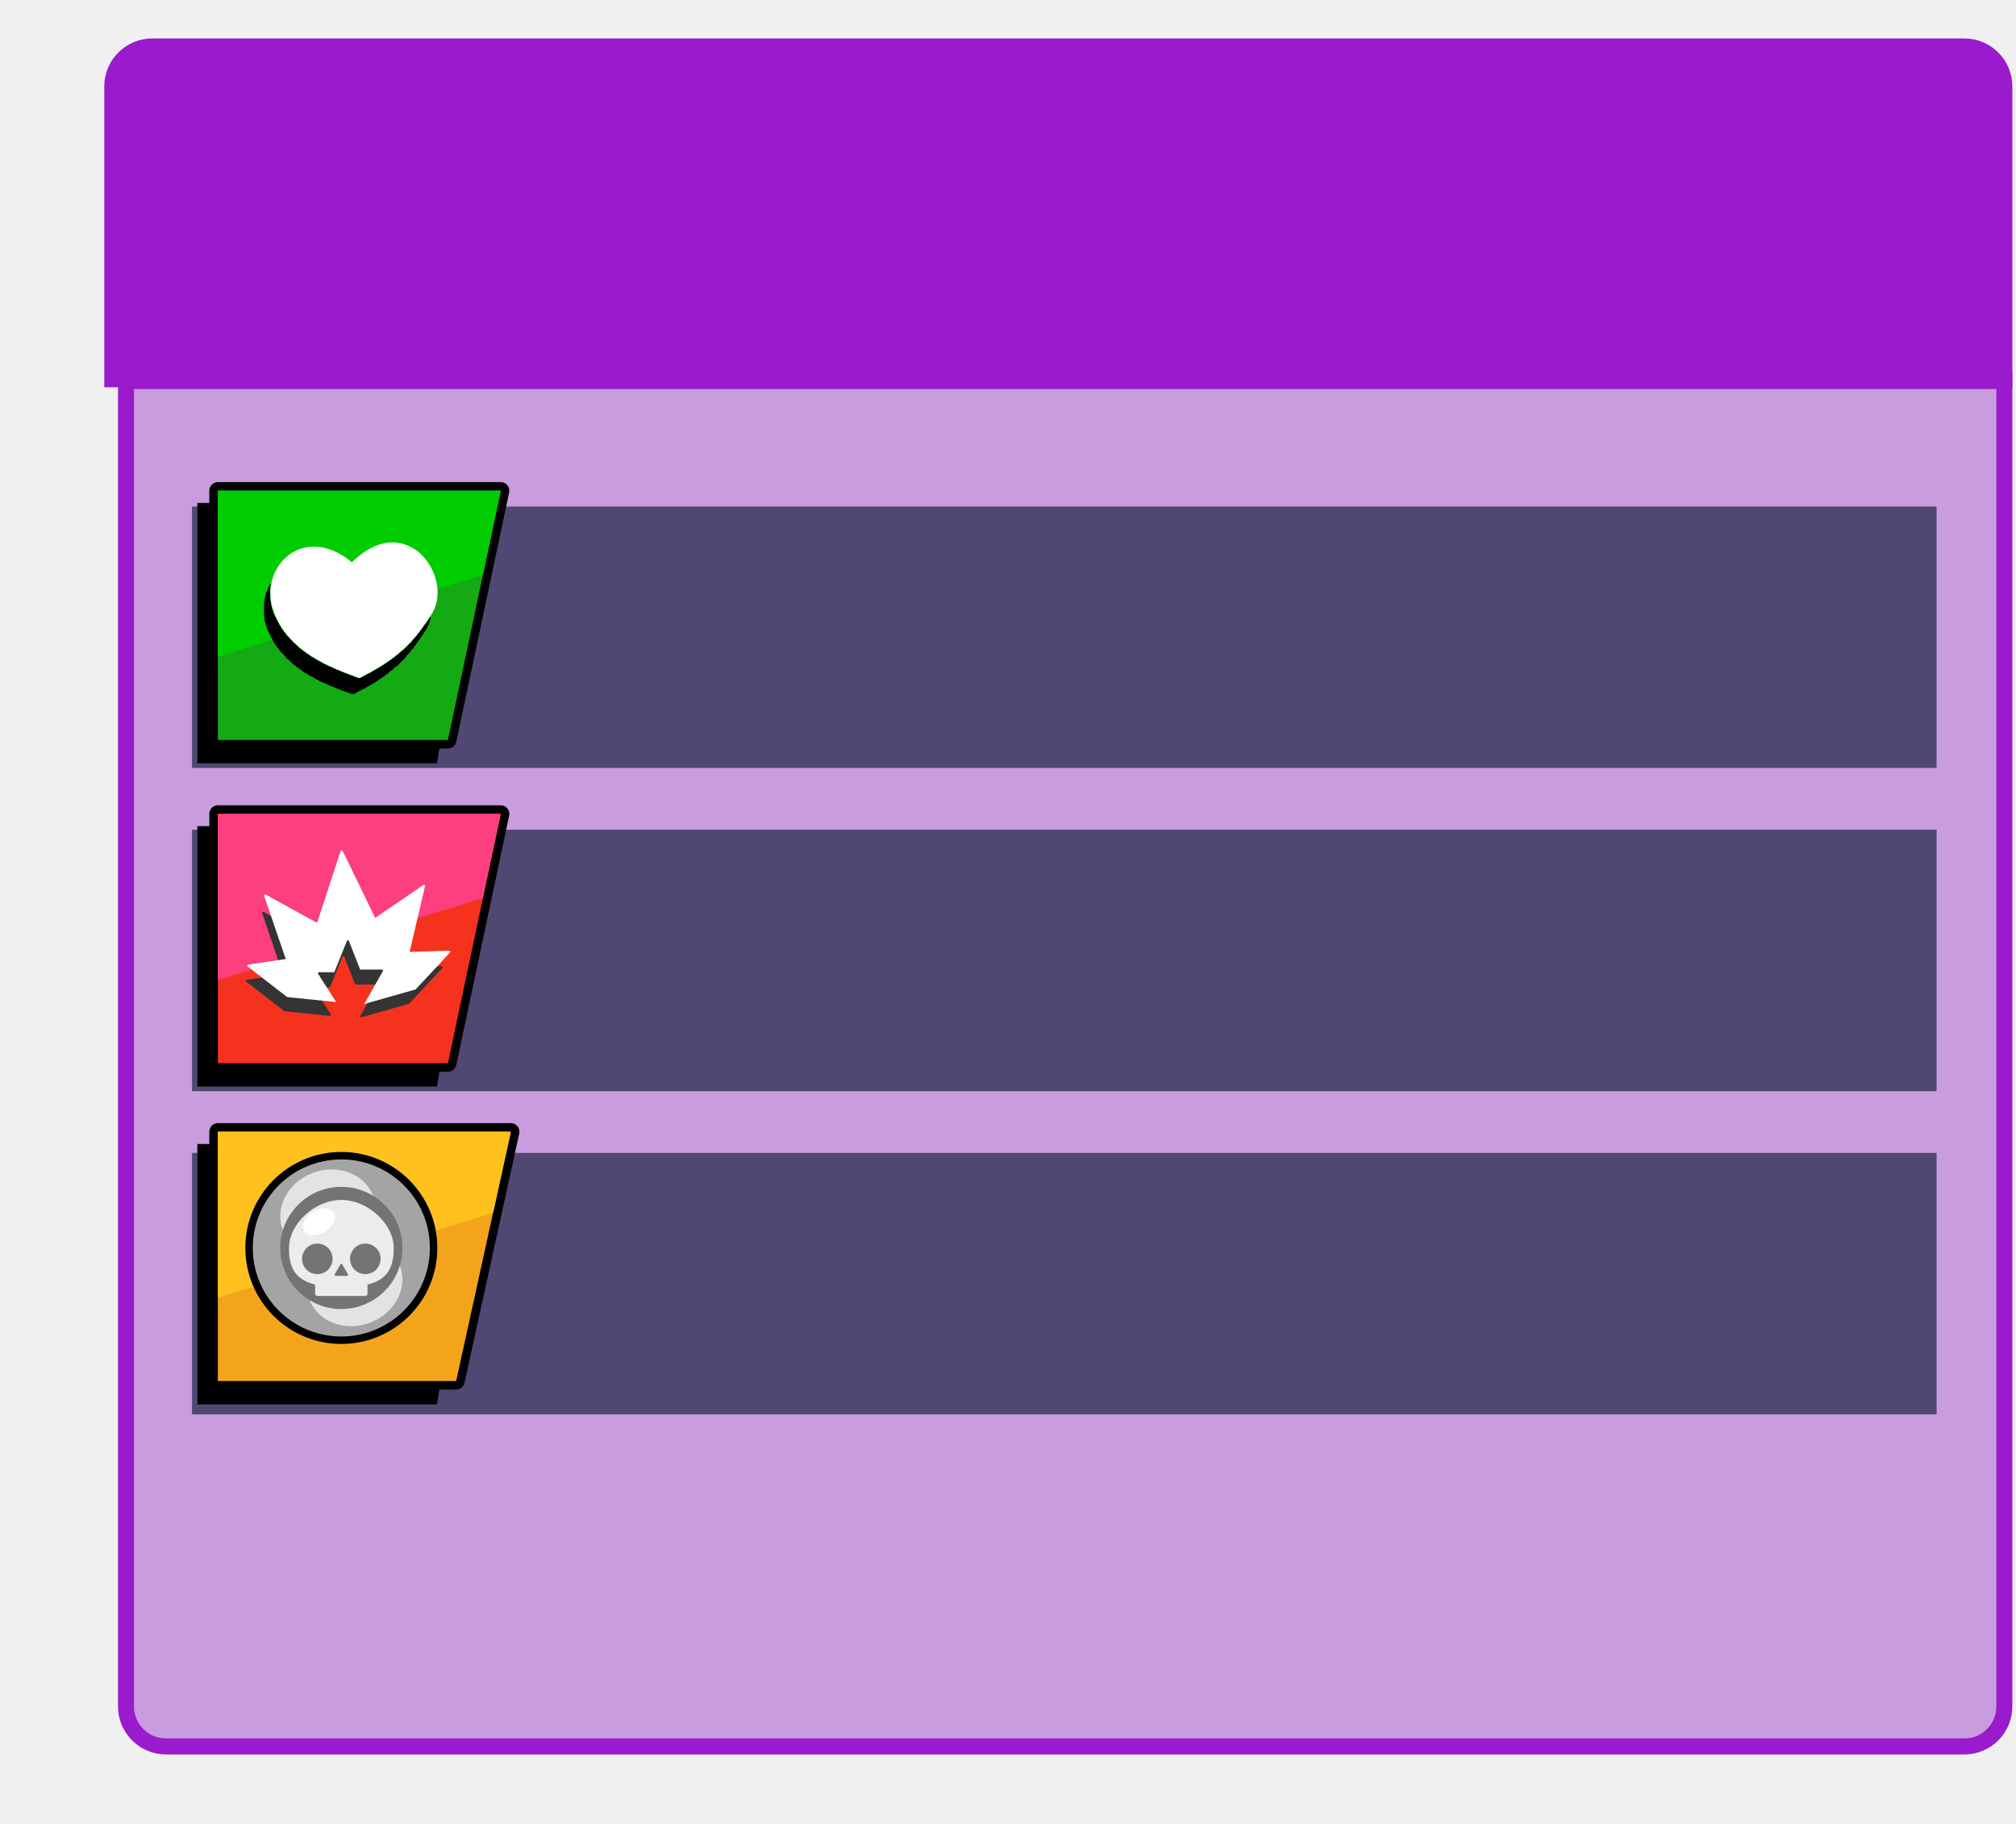
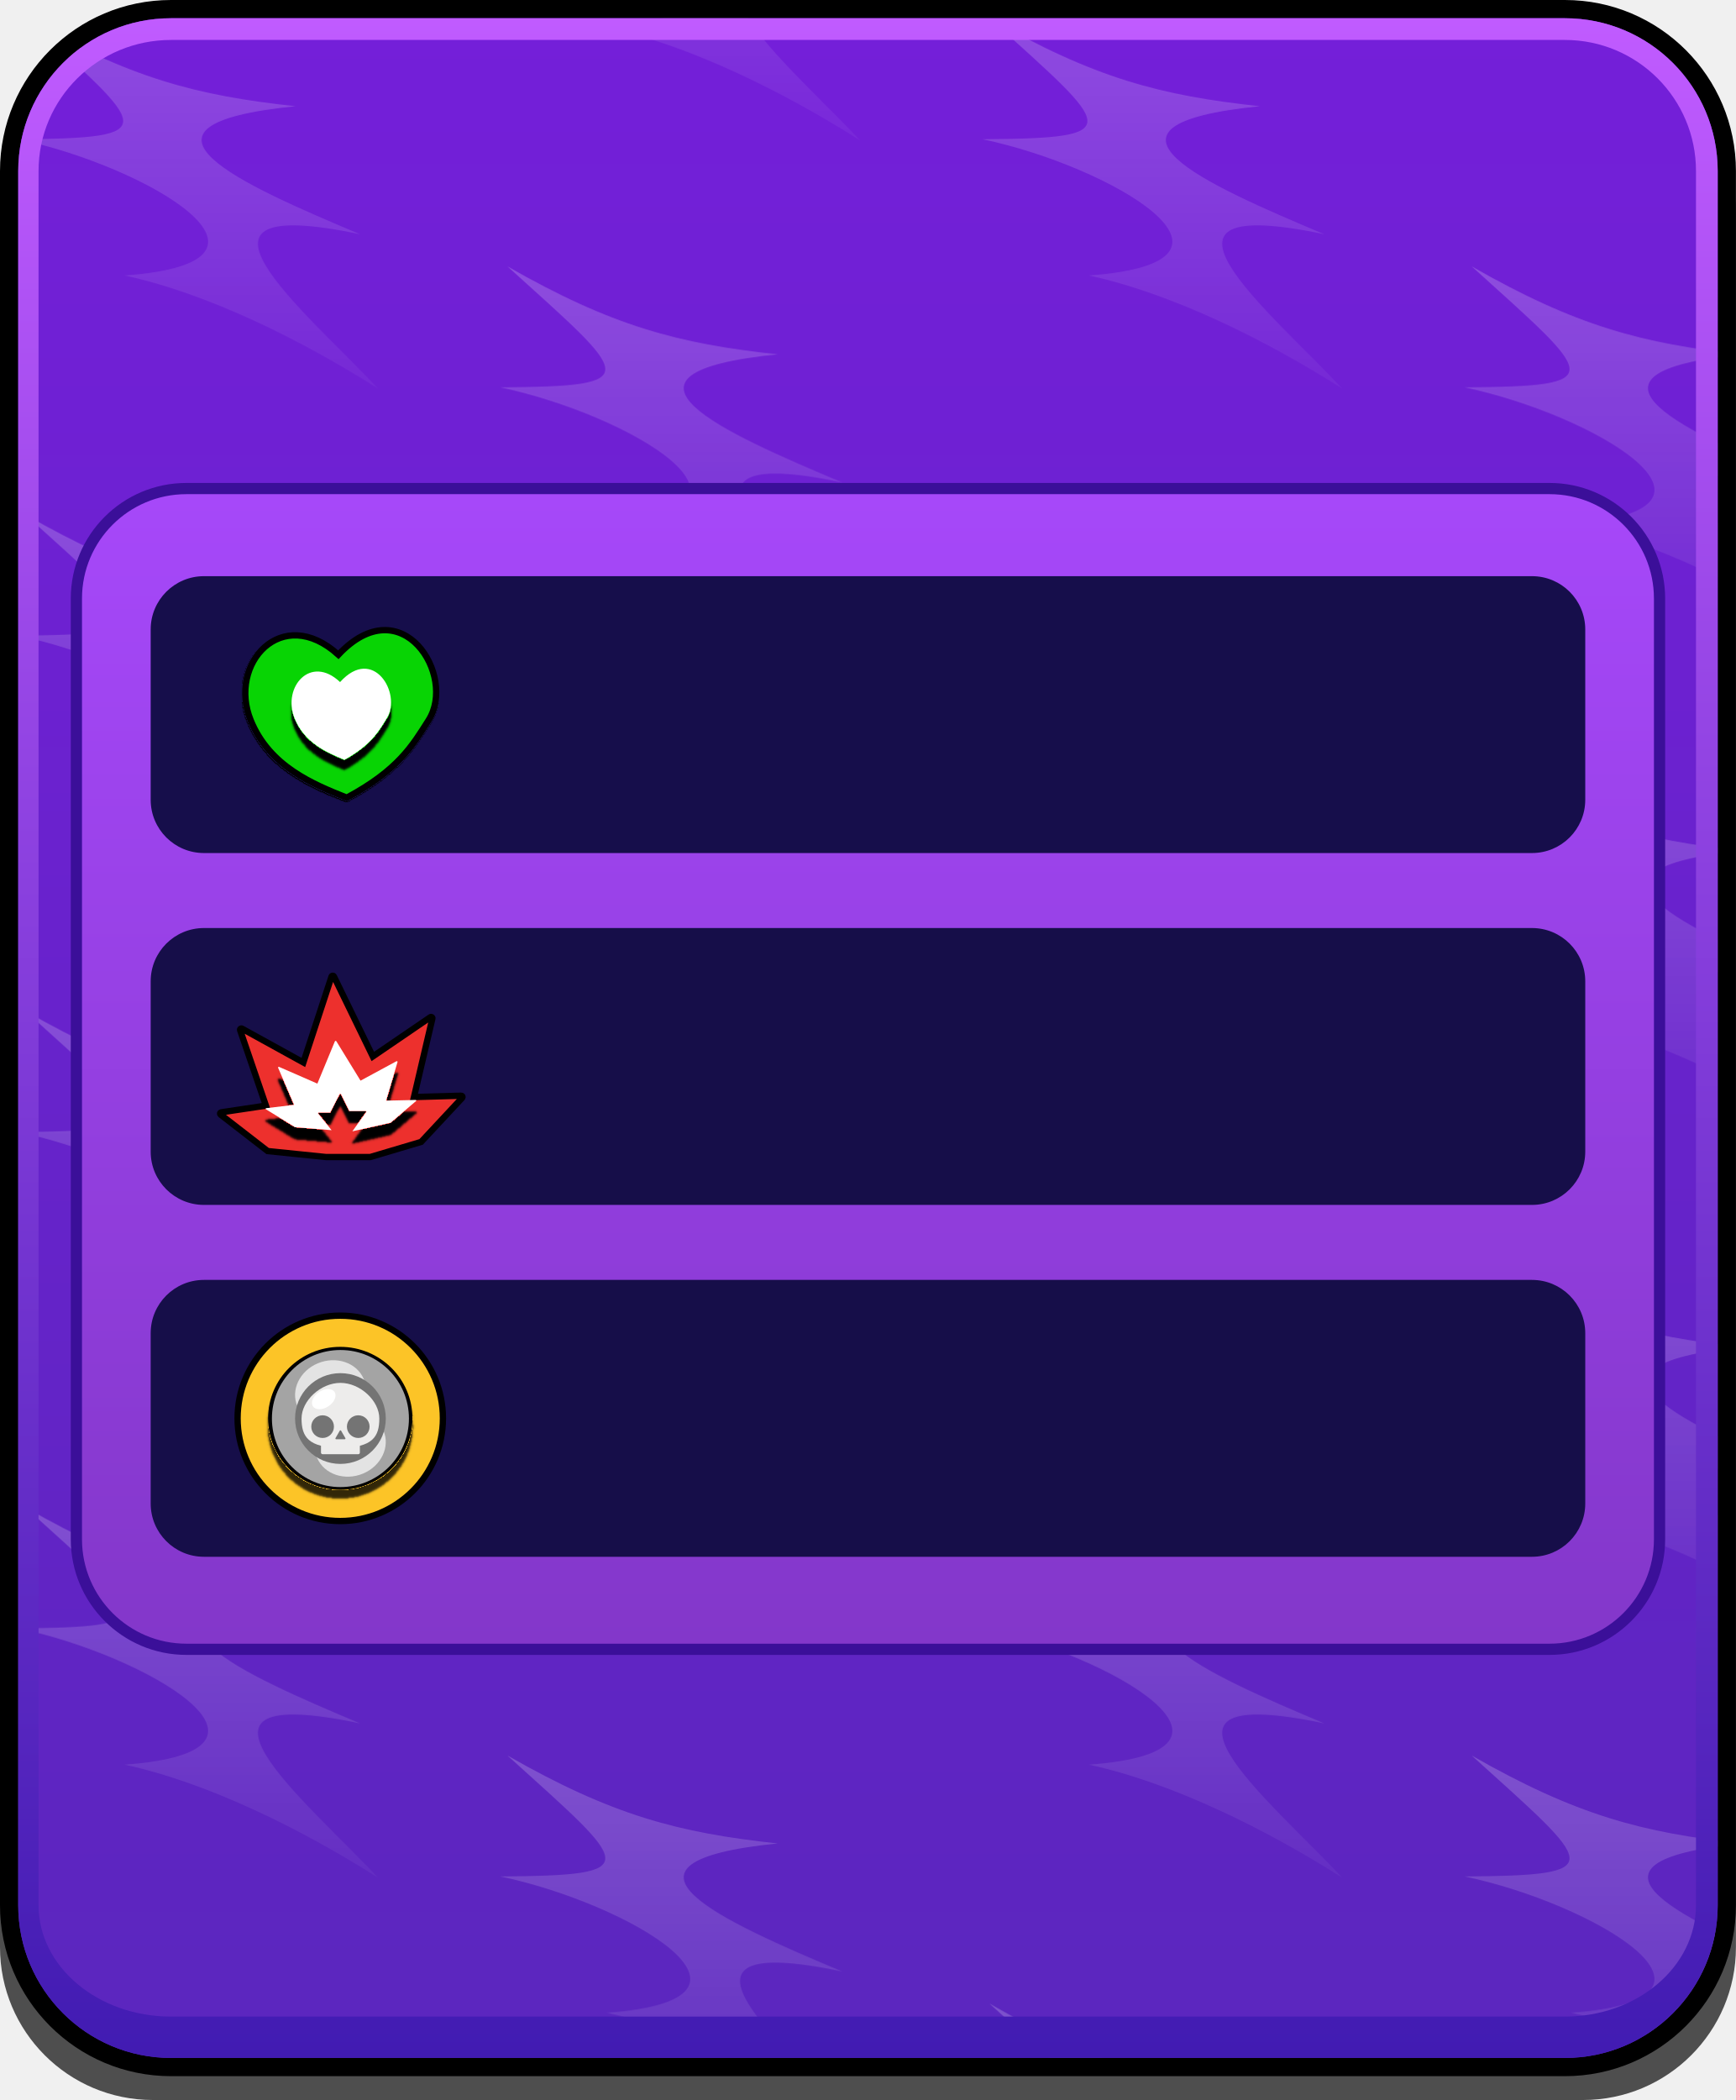
- <svg xmlns="http://www.w3.org/2000/svg" width="189" height="171" viewBox="0 0 189 171" fill="none">
-   <path d="M187.908 35.725V159.986C187.908 162.057 186.229 163.736 184.158 163.736H15.562C13.492 163.736 11.813 162.057 11.812 159.986V35.725H187.908Z" fill="#A148CA" fill-opacity="0.5" stroke="#9A1ACD" stroke-width="1.5" />
-   <path d="M187.908 35.56V8.105C187.908 6.034 186.229 4.355 184.158 4.355H14.275C12.204 4.355 10.525 6.034 10.525 8.105V35.56H187.908Z" fill="#9A1ACD" stroke="#9A1ACD" stroke-width="1.5" />
-   <path d="M181.556 47.489H18V72H181.556V47.489Z" fill="#00112D" fill-opacity="0.6" />
-   <path d="M18.5 47.154H44.948L40.971 71.564H18.5V47.154Z" fill="black" />
-   <path d="M46.948 45.6C47.069 45.6 47.183 45.654 47.259 45.748C47.335 45.842 47.365 45.965 47.34 46.083L42.385 69.462C42.346 69.647 42.182 69.779 41.993 69.779H20.425C20.204 69.779 20.025 69.601 20.024 69.38V46C20.024 45.779 20.204 45.6 20.425 45.6H46.948Z" fill="#13AA13" stroke="black" stroke-width="0.8" stroke-linejoin="round" />
-   <mask id="mask0_44_1295" style="mask-type:alpha" maskUnits="userSpaceOnUse" x="20" y="46" width="27" height="24">
-     <path d="M20.425 46H46.948L41.994 69.379H20.425V46Z" fill="#D9D9D9" />
+ <svg xmlns="http://www.w3.org/2000/svg" xmlns:xlink="http://www.w3.org/1999/xlink" width="2477" height="2996" viewBox="0 0 2477 2996" fill="none">
+   <rect y="86" width="2477" height="2910" rx="218" fill="#4E4E4E" />
+   <rect x="13" y="13.002" width="2451" height="2936" rx="231" fill="url(#paint0_linear_37_1460)" />
+   <rect x="13" y="13.002" width="2451" height="2936" rx="231" fill="url(#pattern0_37_1460)" fill-opacity="0.2" />
+   <rect x="13" y="13.002" width="2451" height="2936" rx="231" stroke="black" stroke-width="26" />
+   <mask id="path-4-inside-1_37_1460" fill="white">
+     <path d="M26 244.002C26 123.604 123.602 26.002 244 26.002H2233C2353.4 26.002 2451 123.604 2451 244.002V2718C2451 2838.4 2353.4 2936 2233 2936H244C123.602 2936 26 2838.4 26 2718V244.002Z" />
  </mask>
-   <g mask="url(#mask0_44_1295)">
-     <path d="M18.473 43.334H47.86V53.103L18.473 62.17V43.334Z" fill="#00CC00" />
+   <path d="M-3 242.002C-3 105.588 107.586 -4.998 244 -4.998H2233C2370.52 -4.998 2482 106.483 2482 244.002H2420C2420 140.725 2336.28 57.002 2233 57.002H244C139.618 57.002 55 140.725 55 244.002L-3 242.002ZM2482 2746C2482 2883.52 2370.52 2995 2233 2995H244C107.586 2995 -3 2884.42 -3 2748L55 2718C55 2805.82 139.618 2877 244 2877H2233C2336.28 2877 2420 2805.82 2420 2718L2482 2746ZM244 2995C107.586 2995 -3 2884.42 -3 2748V242.002C-3 105.588 107.586 -4.998 244 -4.998V57.002C139.618 57.002 55 140.725 55 244.002V2718C55 2805.82 139.618 2877 244 2877V2995ZM2233 -4.998C2370.52 -4.998 2482 106.483 2482 244.002V2746C2482 2883.52 2370.52 2995 2233 2995V2877C2336.28 2877 2420 2805.82 2420 2718V244.002C2420 140.725 2336.28 57.002 2233 57.002V-4.998Z" fill="url(#paint2_linear_37_1460)" mask="url(#path-4-inside-1_37_1460)" />
+   <rect x="109" y="697.002" width="2259" height="1656" rx="157" fill="url(#paint3_linear_37_1460)" stroke="#3B0F99" stroke-width="16" />
+   <rect x="215" y="822.002" width="2047" height="395" rx="76" fill="#160E4B" />
+   <rect x="215" y="1826" width="2047" height="395" rx="76" fill="#160E49" />
+   <rect x="215" y="1324" width="2047" height="395" rx="76" fill="#160E49" />
+   <g filter="url(#filter0_d_37_1460)">
+     <path d="M611.451 1027.6C588.795 1063.22 568.453 1098.51 494.806 1138C446.79 1118.82 384.662 1093.65 357.748 1027.6C324.883 946.94 402.265 861.005 482.83 934.095C573.509 837.568 651.935 964.035 611.451 1027.6Z" fill="#08D404" stroke="black" stroke-width="9" />
  </g>
-   <g filter="url(#filter0_d_44_1295)">
-     <path d="M40.394 57.694C39.09 59.589 37.919 61.467 33.68 63.569C30.917 62.548 27.341 61.209 25.792 57.694C23.9 53.402 28.354 48.83 32.991 52.719C38.21 47.583 42.724 54.312 40.394 57.694Z" fill="white" />
+   <g filter="url(#filter1_d_37_1460)">
+     <path d="M552.299 1023.95C540.488 1043.32 529.884 1062.52 491.49 1084C466.459 1073.57 434.07 1059.88 420.039 1023.95C402.906 980.077 443.247 933.334 485.247 973.09C532.52 920.586 573.404 989.375 552.299 1023.95Z" fill="white" />
  </g>
-   <path d="M181.556 77.789H18V102.3H181.556V77.789Z" fill="#00112D" fill-opacity="0.6" />
-   <path d="M18.5 77.454H44.948L40.972 101.864H18.5V77.454Z" fill="black" />
-   <path d="M46.949 75.9C47.069 75.9 47.183 75.955 47.259 76.049C47.335 76.142 47.365 76.266 47.34 76.383L42.385 99.762C42.346 99.947 42.183 100.08 41.994 100.08H20.425C20.204 100.08 20.025 99.901 20.025 99.68V76.3C20.025 76.08 20.204 75.9 20.425 75.9H46.949Z" fill="#F4321E" stroke="black" stroke-width="0.8" stroke-linejoin="round" />
-   <mask id="mask1_44_1295" style="mask-type:alpha" maskUnits="userSpaceOnUse" x="20" y="76" width="27" height="24">
-     <path d="M20.425 76.3H46.949L41.994 99.68H20.425V76.3Z" fill="#D9D9D9" />
-   </mask>
-   <g mask="url(#mask1_44_1295)">
-     <path d="M18.473 73.635H47.861V83.404L18.473 92.471V73.635Z" fill="#FC3F7E" />
+   <path d="M381.896 1642.18L314.707 1590.15C313.441 1589.17 313.968 1587.15 315.55 1586.92L379.448 1577.35L342.634 1469.68C342.098 1468.11 343.778 1466.7 345.233 1467.5L432.873 1515.79L473.071 1393.25C473.58 1391.7 475.718 1391.56 476.433 1393.02L531.972 1507.22L614.159 1451.15C615.528 1450.22 617.332 1451.45 616.954 1453.07L590.697 1565.12L658.126 1563.21C659.739 1563.16 660.608 1565.08 659.508 1566.26L600.892 1629.13L528.164 1650.74H465.497L381.896 1642.18Z" fill="#ED302D" stroke="black" stroke-width="9" />
+   <g filter="url(#filter2_d_37_1460)">
+     <path d="M421.19 1608.18L379.439 1582.56C378.653 1582.08 378.98 1581.09 379.963 1580.97L419.669 1576.26L396.793 1523.25C396.46 1522.47 397.504 1521.78 398.408 1522.18L452.866 1545.95L477.845 1485.62C478.161 1484.85 479.49 1484.78 479.934 1485.51L514.445 1541.73L565.515 1514.12C566.366 1513.66 567.487 1514.27 567.252 1515.07L550.936 1570.24L592.836 1569.3C593.838 1569.27 594.378 1570.22 593.694 1570.8L557.271 1601.76L502.788 1614L522.606 1586.43C523.034 1585.84 522.491 1585.09 521.624 1585.09H498.48L486.592 1561.09C486.219 1560.34 484.876 1560.33 484.493 1561.08L471.112 1587.3H454.93C454.038 1587.3 453.498 1588.08 453.979 1588.68L473.139 1612.4L421.19 1608.18Z" fill="white" />
  </g>
-   <path d="M26.666 94.807L23.088 92.036C23.018 91.982 23.047 91.871 23.134 91.858L26.535 91.349L24.574 85.613C24.545 85.526 24.637 85.448 24.717 85.493L29.384 88.065L31.603 81.3L34.669 87.608L39.258 84.476L37.801 90.696L41.39 90.594C41.479 90.592 41.526 90.698 41.466 90.763L38.345 94.111L33.904 95.371C33.818 95.395 33.745 95.303 33.79 95.225L35.452 92.306H33.367C33.326 92.306 33.289 92.281 33.274 92.242L32.282 89.712C32.249 89.628 32.13 89.627 32.096 89.711L30.976 92.483C30.96 92.52 30.924 92.545 30.883 92.545H29.384L31.012 95.089C31.058 95.16 31.001 95.251 30.918 95.243L26.666 94.807Z" fill="#343434" />
-   <path d="M26.922 93.479L23.227 90.617C23.157 90.563 23.186 90.452 23.273 90.439L26.787 89.912L24.762 83.99C24.733 83.903 24.825 83.826 24.905 83.87L29.725 86.526L31.936 79.785C31.964 79.7 32.081 79.692 32.121 79.773L35.175 86.055L39.695 82.97C39.77 82.919 39.87 82.987 39.849 83.076L38.405 89.24L42.113 89.134C42.202 89.132 42.25 89.237 42.189 89.302L38.965 92.761L34.144 94.129L35.898 91.049C35.935 90.982 35.887 90.899 35.811 90.899H33.762L32.71 88.217C32.677 88.133 32.558 88.132 32.524 88.216L31.34 91.146H29.908C29.829 91.146 29.781 91.233 29.824 91.3L31.519 93.949L26.922 93.479Z" fill="white" />
-   <path d="M181.556 108.089H18V132.6H181.556V108.089Z" fill="#00112D" fill-opacity="0.6" />
-   <path d="M18.5 107.254H44.948L40.971 131.664H18.5V107.254Z" fill="black" />
-   <path d="M47.895 105.7C48.017 105.7 48.131 105.755 48.207 105.85C48.283 105.944 48.312 106.068 48.286 106.186L43.154 129.565C43.114 129.749 42.952 129.88 42.764 129.88H20.425C20.204 129.88 20.025 129.701 20.024 129.48V106.1C20.024 105.88 20.204 105.7 20.425 105.7H47.895Z" fill="#F4A41B" stroke="black" stroke-width="0.8" stroke-linejoin="round" />
-   <mask id="mask2_44_1295" style="mask-type:alpha" maskUnits="userSpaceOnUse" x="20" y="106" width="28" height="24">
-     <path d="M20.425 106.1H47.895L42.764 129.48H20.425V106.1Z" fill="#D9D9D9" />
-   </mask>
-   <g mask="url(#mask2_44_1295)">
-     <path d="M18.473 103.435H47.86V113.204L18.473 122.271V103.435Z" fill="#FFC11E" />
+   <path d="M485.5 2170C566.41 2170 632 2104.41 632 2023.5C632 1942.59 566.41 1877 485.5 1877C404.59 1877 339 1942.59 339 2023.5C339 2104.41 404.59 2170 485.5 2170Z" fill="#FCC427" stroke="black" stroke-width="9" />
+   <g filter="url(#filter3_d_37_1460)">
+     <path d="M485.5 2121C539.9 2121 584 2077.35 584 2023.5C584 1969.65 539.9 1926 485.5 1926C431.1 1926 387 1969.65 387 2023.5C387 2077.35 431.1 2121 485.5 2121Z" fill="#D9D9D9" />
+     <path d="M485.5 2121C539.9 2121 584 2077.35 584 2023.5C584 1969.65 539.9 1926 485.5 1926C431.1 1926 387 1969.65 387 2023.5C387 2077.35 431.1 2121 485.5 2121Z" stroke="black" stroke-width="9" />
  </g>
-   <circle cx="32" cy="117" r="8.65" fill="#A4A4A4" stroke="black" stroke-width="0.7" />
-   <path d="M29.151 110.027C31.46 109.066 34.046 109.939 34.928 111.976C35.548 113.408 35.159 115.033 34.072 116.207C35.551 116.357 36.855 117.19 37.431 118.521C38.313 120.558 37.156 122.989 34.848 123.95C32.539 124.91 29.953 124.037 29.072 122.001C28.452 120.569 28.839 118.943 29.926 117.769C28.448 117.619 27.145 116.786 26.569 115.456C25.687 113.418 26.843 110.988 29.151 110.027Z" fill="#E3E3E3" />
-   <circle cx="32" cy="117" r="5.727" fill="#747474" />
-   <rect x="29.545" y="119.864" width="4.909" height="1.636" rx="0.2" fill="#EDECEB" />
-   <path d="M32 112.5C34.485 112.5 36.909 114.741 36.909 117C36.909 119.259 36.091 120.682 32 120.682C27.909 120.682 27.091 119.259 27.091 117C27.091 114.741 29.515 112.5 32 112.5ZM32.087 118.541C32.048 118.474 31.952 118.474 31.913 118.541L31.378 119.469C31.34 119.535 31.388 119.618 31.465 119.618H32.535C32.612 119.618 32.66 119.535 32.622 119.469L32.087 118.541ZM29.75 116.591C28.959 116.591 28.319 117.232 28.318 118.022C28.318 118.813 28.959 119.454 29.75 119.454C30.541 119.454 31.182 118.813 31.182 118.022C31.181 117.232 30.541 116.591 29.75 116.591ZM34.25 116.591C33.459 116.591 32.819 117.232 32.818 118.022C32.818 118.813 33.459 119.454 34.25 119.454C35.041 119.454 35.682 118.813 35.682 118.022C35.681 117.232 35.041 116.591 34.25 116.591Z" fill="#EDECEB" />
-   <ellipse cx="29.893" cy="114.553" rx="1.636" ry="1.075" transform="rotate(-33.4483 29.8933 114.553)" fill="white" />
+   <path d="M485.759 2121.56C539.749 2121.56 583.517 2077.79 583.517 2023.78C583.517 1969.78 539.749 1926 485.759 1926C431.768 1926 388 1969.78 388 2023.78C388 2077.79 431.768 2121.56 485.759 2121.56Z" fill="#A4A4A4" />
+   <path d="M453.566 1944.96C479.655 1934.09 508.882 1943.96 518.849 1966.99C525.853 1983.18 521.462 2001.55 509.18 2014.82C525.89 2016.51 540.622 2025.93 547.135 2040.97C557.102 2064 544.032 2091.48 517.943 2102.34C491.856 2113.2 462.628 2103.33 452.662 2080.31C445.657 2064.12 450.039 2045.74 462.319 2032.47C445.617 2030.78 430.886 2021.36 424.374 2006.33C414.408 1983.29 427.478 1955.82 453.566 1944.96Z" fill="#E3E3E3" />
+   <path d="M485.758 2088.52C521.506 2088.52 550.486 2059.54 550.486 2023.78C550.486 1988.03 521.506 1959.04 485.758 1959.04C450.011 1959.04 421.031 1988.03 421.031 2023.78C421.031 2059.54 450.011 2088.52 485.758 2088.52Z" fill="#747474" />
+   <path d="M511.238 2056.15H460.278C459.03 2056.15 458.018 2057.17 458.018 2058.42V2072.39C458.018 2073.64 459.03 2074.65 460.278 2074.65H511.238C512.487 2074.65 513.499 2073.64 513.499 2072.39V2058.42C513.499 2057.17 512.487 2056.15 511.238 2056.15Z" fill="#EDECEB" />
+   <path d="M485.759 1972.91C513.846 1972.91 541.24 1998.24 541.24 2023.78C541.24 2049.32 531.991 2065.4 485.759 2065.4C439.525 2065.4 430.277 2049.32 430.277 2023.78C430.277 1998.24 457.671 1972.91 485.759 1972.91ZM486.741 2041.2C486.306 2040.44 485.212 2040.44 484.776 2041.2L478.728 2051.69C478.297 2052.44 478.842 2053.37 479.71 2053.37H491.807C492.675 2053.37 493.219 2052.44 492.789 2051.69L486.741 2041.2ZM460.33 2019.16C451.394 2019.16 444.152 2026.4 444.151 2035.33C444.151 2044.27 451.393 2051.52 460.33 2051.52C469.266 2051.52 476.509 2044.27 476.509 2035.33C476.508 2026.4 469.265 2019.16 460.33 2019.16ZM511.187 2019.16C502.251 2019.16 495.009 2026.4 495.008 2035.33C495.008 2044.27 502.25 2051.52 511.187 2051.52C520.123 2051.52 527.367 2044.27 527.367 2035.33C527.365 2026.4 520.122 2019.16 511.187 2019.16Z" fill="#EDECEB" />
+   <path d="M468.647 2006.26C477.169 2000.63 481.079 1991.52 477.38 1985.92C473.681 1980.32 463.774 1980.35 455.252 1985.98C446.73 1991.61 442.82 2000.71 446.519 2006.32C450.218 2011.92 460.125 2011.89 468.647 2006.26Z" fill="white" />
  <defs>
-     <filter id="filter0_d_44_1295" x="24.746" y="50.852" width="16.277" height="14.217" filterUnits="userSpaceOnUse" color-interpolation-filters="sRGB">
+     <filter id="filter0_d_37_1460" x="344.902" y="894.502" width="281.983" height="249.957" filterUnits="userSpaceOnUse" color-interpolation-filters="sRGB">
      <feFlood flood-opacity="0" result="BackgroundImageFix" />
      <feColorMatrix in="SourceAlpha" type="matrix" values="0 0 0 0 0 0 0 0 0 0 0 0 0 0 0 0 0 0 127 0" result="hardAlpha" />
      <feOffset dx="-0.6" dy="1.5" />
      <feComposite in2="hardAlpha" operator="out" />
      <feColorMatrix type="matrix" values="0 0 0 0 0 0 0 0 0 0 0 0 0 0 0 0 0 0 1 0" />
-       <feBlend mode="normal" in2="BackgroundImageFix" result="effect1_dropShadow_44_1295" />
-       <feBlend mode="normal" in="SourceGraphic" in2="effect1_dropShadow_44_1295" result="shape" />
+       <feBlend mode="normal" in2="BackgroundImageFix" result="effect1_dropShadow_37_1460" />
+       <feBlend mode="normal" in="SourceGraphic" in2="effect1_dropShadow_37_1460" result="shape" />
    </filter>
+     <filter id="filter1_d_37_1460" x="412" y="954.002" width="150" height="148" filterUnits="userSpaceOnUse" color-interpolation-filters="sRGB">
+       <feFlood flood-opacity="0" result="BackgroundImageFix" />
+       <feColorMatrix in="SourceAlpha" type="matrix" values="0 0 0 0 0 0 0 0 0 0 0 0 0 0 0 0 0 0 127 0" result="hardAlpha" />
+       <feOffset dy="14" />
+       <feGaussianBlur stdDeviation="2" />
+       <feComposite in2="hardAlpha" operator="out" />
+       <feColorMatrix type="matrix" values="0 0 0 0 0 0 0 0 0 0 0 0 0 0 0 0 0 0 1 0" />
+       <feBlend mode="normal" in2="BackgroundImageFix" result="effect1_dropShadow_37_1460" />
+       <feBlend mode="normal" in="SourceGraphic" in2="effect1_dropShadow_37_1460" result="shape" />
+     </filter>
+     <filter id="filter2_d_37_1460" x="375" y="1485" width="223" height="150" filterUnits="userSpaceOnUse" color-interpolation-filters="sRGB">
+       <feFlood flood-opacity="0" result="BackgroundImageFix" />
+       <feColorMatrix in="SourceAlpha" type="matrix" values="0 0 0 0 0 0 0 0 0 0 0 0 0 0 0 0 0 0 127 0" result="hardAlpha" />
+       <feOffset dy="17" />
+       <feGaussianBlur stdDeviation="2" />
+       <feComposite in2="hardAlpha" operator="out" />
+       <feColorMatrix type="matrix" values="0 0 0 0 0 0 0 0 0 0 0 0 0 0 0 0 0 0 1 0" />
+       <feBlend mode="normal" in2="BackgroundImageFix" result="effect1_dropShadow_37_1460" />
+       <feBlend mode="normal" in="SourceGraphic" in2="effect1_dropShadow_37_1460" result="shape" />
+     </filter>
+     <filter id="filter3_d_37_1460" x="378.5" y="1921.5" width="214" height="220" filterUnits="userSpaceOnUse" color-interpolation-filters="sRGB">
+       <feFlood flood-opacity="0" result="BackgroundImageFix" />
+       <feColorMatrix in="SourceAlpha" type="matrix" values="0 0 0 0 0 0 0 0 0 0 0 0 0 0 0 0 0 0 127 0" result="hardAlpha" />
+       <feOffset dy="12" />
+       <feGaussianBlur stdDeviation="2" />
+       <feComposite in2="hardAlpha" operator="out" />
+       <feColorMatrix type="matrix" values="0 0 0 0 0 0 0 0 0 0 0 0 0 0 0 0 0 0 0.8 0" />
+       <feBlend mode="normal" in2="BackgroundImageFix" result="effect1_dropShadow_37_1460" />
+       <feBlend mode="normal" in="SourceGraphic" in2="effect1_dropShadow_37_1460" result="shape" />
+     </filter>
+     <linearGradient id="paint0_linear_37_1460" x1="1238.5" y1="26.002" x2="1238.5" y2="2936" gradientUnits="userSpaceOnUse">
+       <stop stop-color="#741FD9" />
+       <stop offset="1" stop-color="#5B26BE" />
+     </linearGradient>
+     <linearGradient id="paint2_linear_37_1460" x1="1238.5" y1="26.002" x2="1238.5" y2="2936" gradientUnits="userSpaceOnUse">
+       <stop stop-color="#C05BFF" />
+       <stop offset="1" stop-color="#411BB2" />
+     </linearGradient>
+     <linearGradient id="paint3_linear_37_1460" x1="1238.5" y1="705.002" x2="1238.5" y2="2345" gradientUnits="userSpaceOnUse">
+       <stop stop-color="#A648F9" />
+       <stop offset="1" stop-color="#8337CA" />
+     </linearGradient>
+     <pattern id="pattern0_37_1460" patternUnits="userSpaceOnUse" patternTransform="matrix(1375.89 0 0 708.149 26 26.002)" preserveAspectRatio="none" viewBox="0 0 1217.6 626.68" width="1" height="1">
+       <use xlink:href="#pattern0_37_1460_inner" transform="translate(0 -626.68)" />
+       <use xlink:href="#pattern0_37_1460_inner" transform="translate(608.802 -313.34)" />
+       <g id="pattern0_37_1460_inner">
+         <path d="M350.218 111.035C111.97 135.083 281.485 209.609 431.706 272.788C177.12 219.275 362.083 368.928 454.33 467.672C357.276 405.978 238.5 347.294 134.27 324.845C369.095 307.81 161.04 186.499 0 152.757C185.74 151.312 164.326 140.66 8.96 0C140.644 75.394 224.793 97.65 350.22 111.038L350.218 111.035Z" fill="url(#paint1_linear_37_1460)" />
+       </g>
+       <use xlink:href="#pattern0_37_1460_inner" transform="translate(608.802 313.34)" />
+     </pattern>
+     <linearGradient id="paint1_linear_37_1460" x1="227.165" y1="0" x2="227.165" y2="467.672" gradientUnits="userSpaceOnUse">
+       <stop stop-color="white" />
+       <stop offset="1" stop-color="white" stop-opacity="0.2" />
+     </linearGradient>
  </defs>
</svg>
